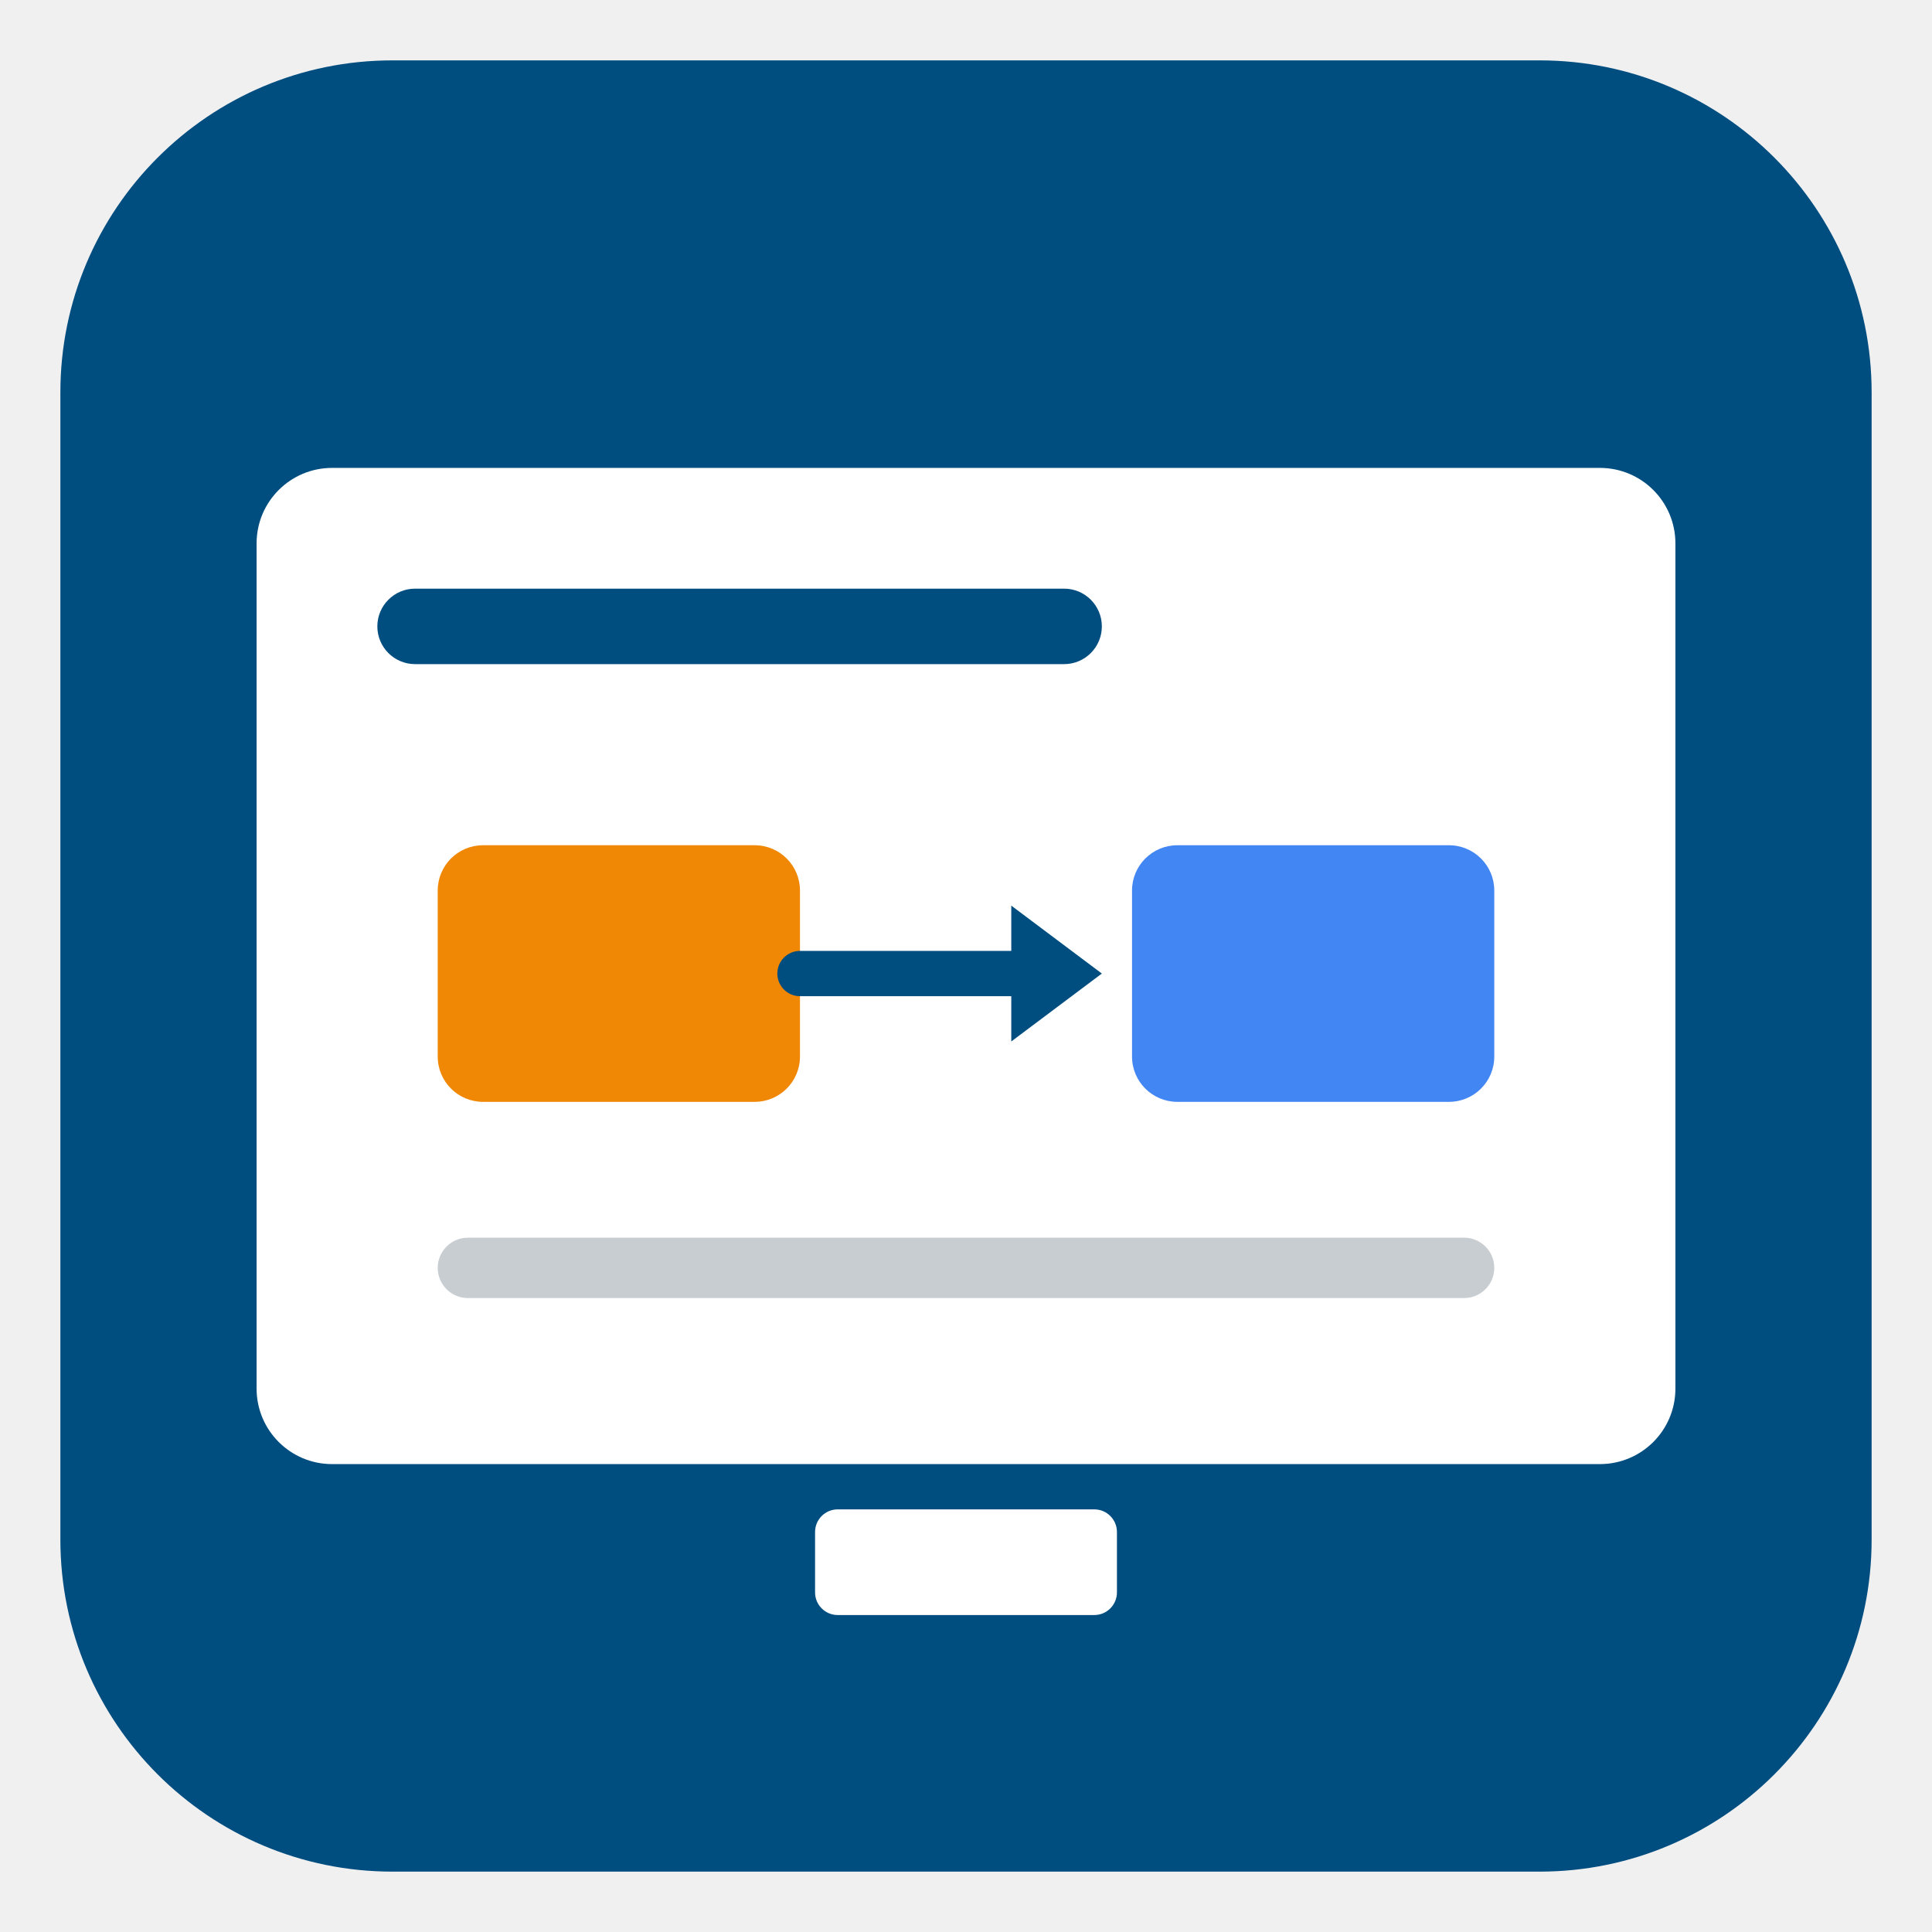
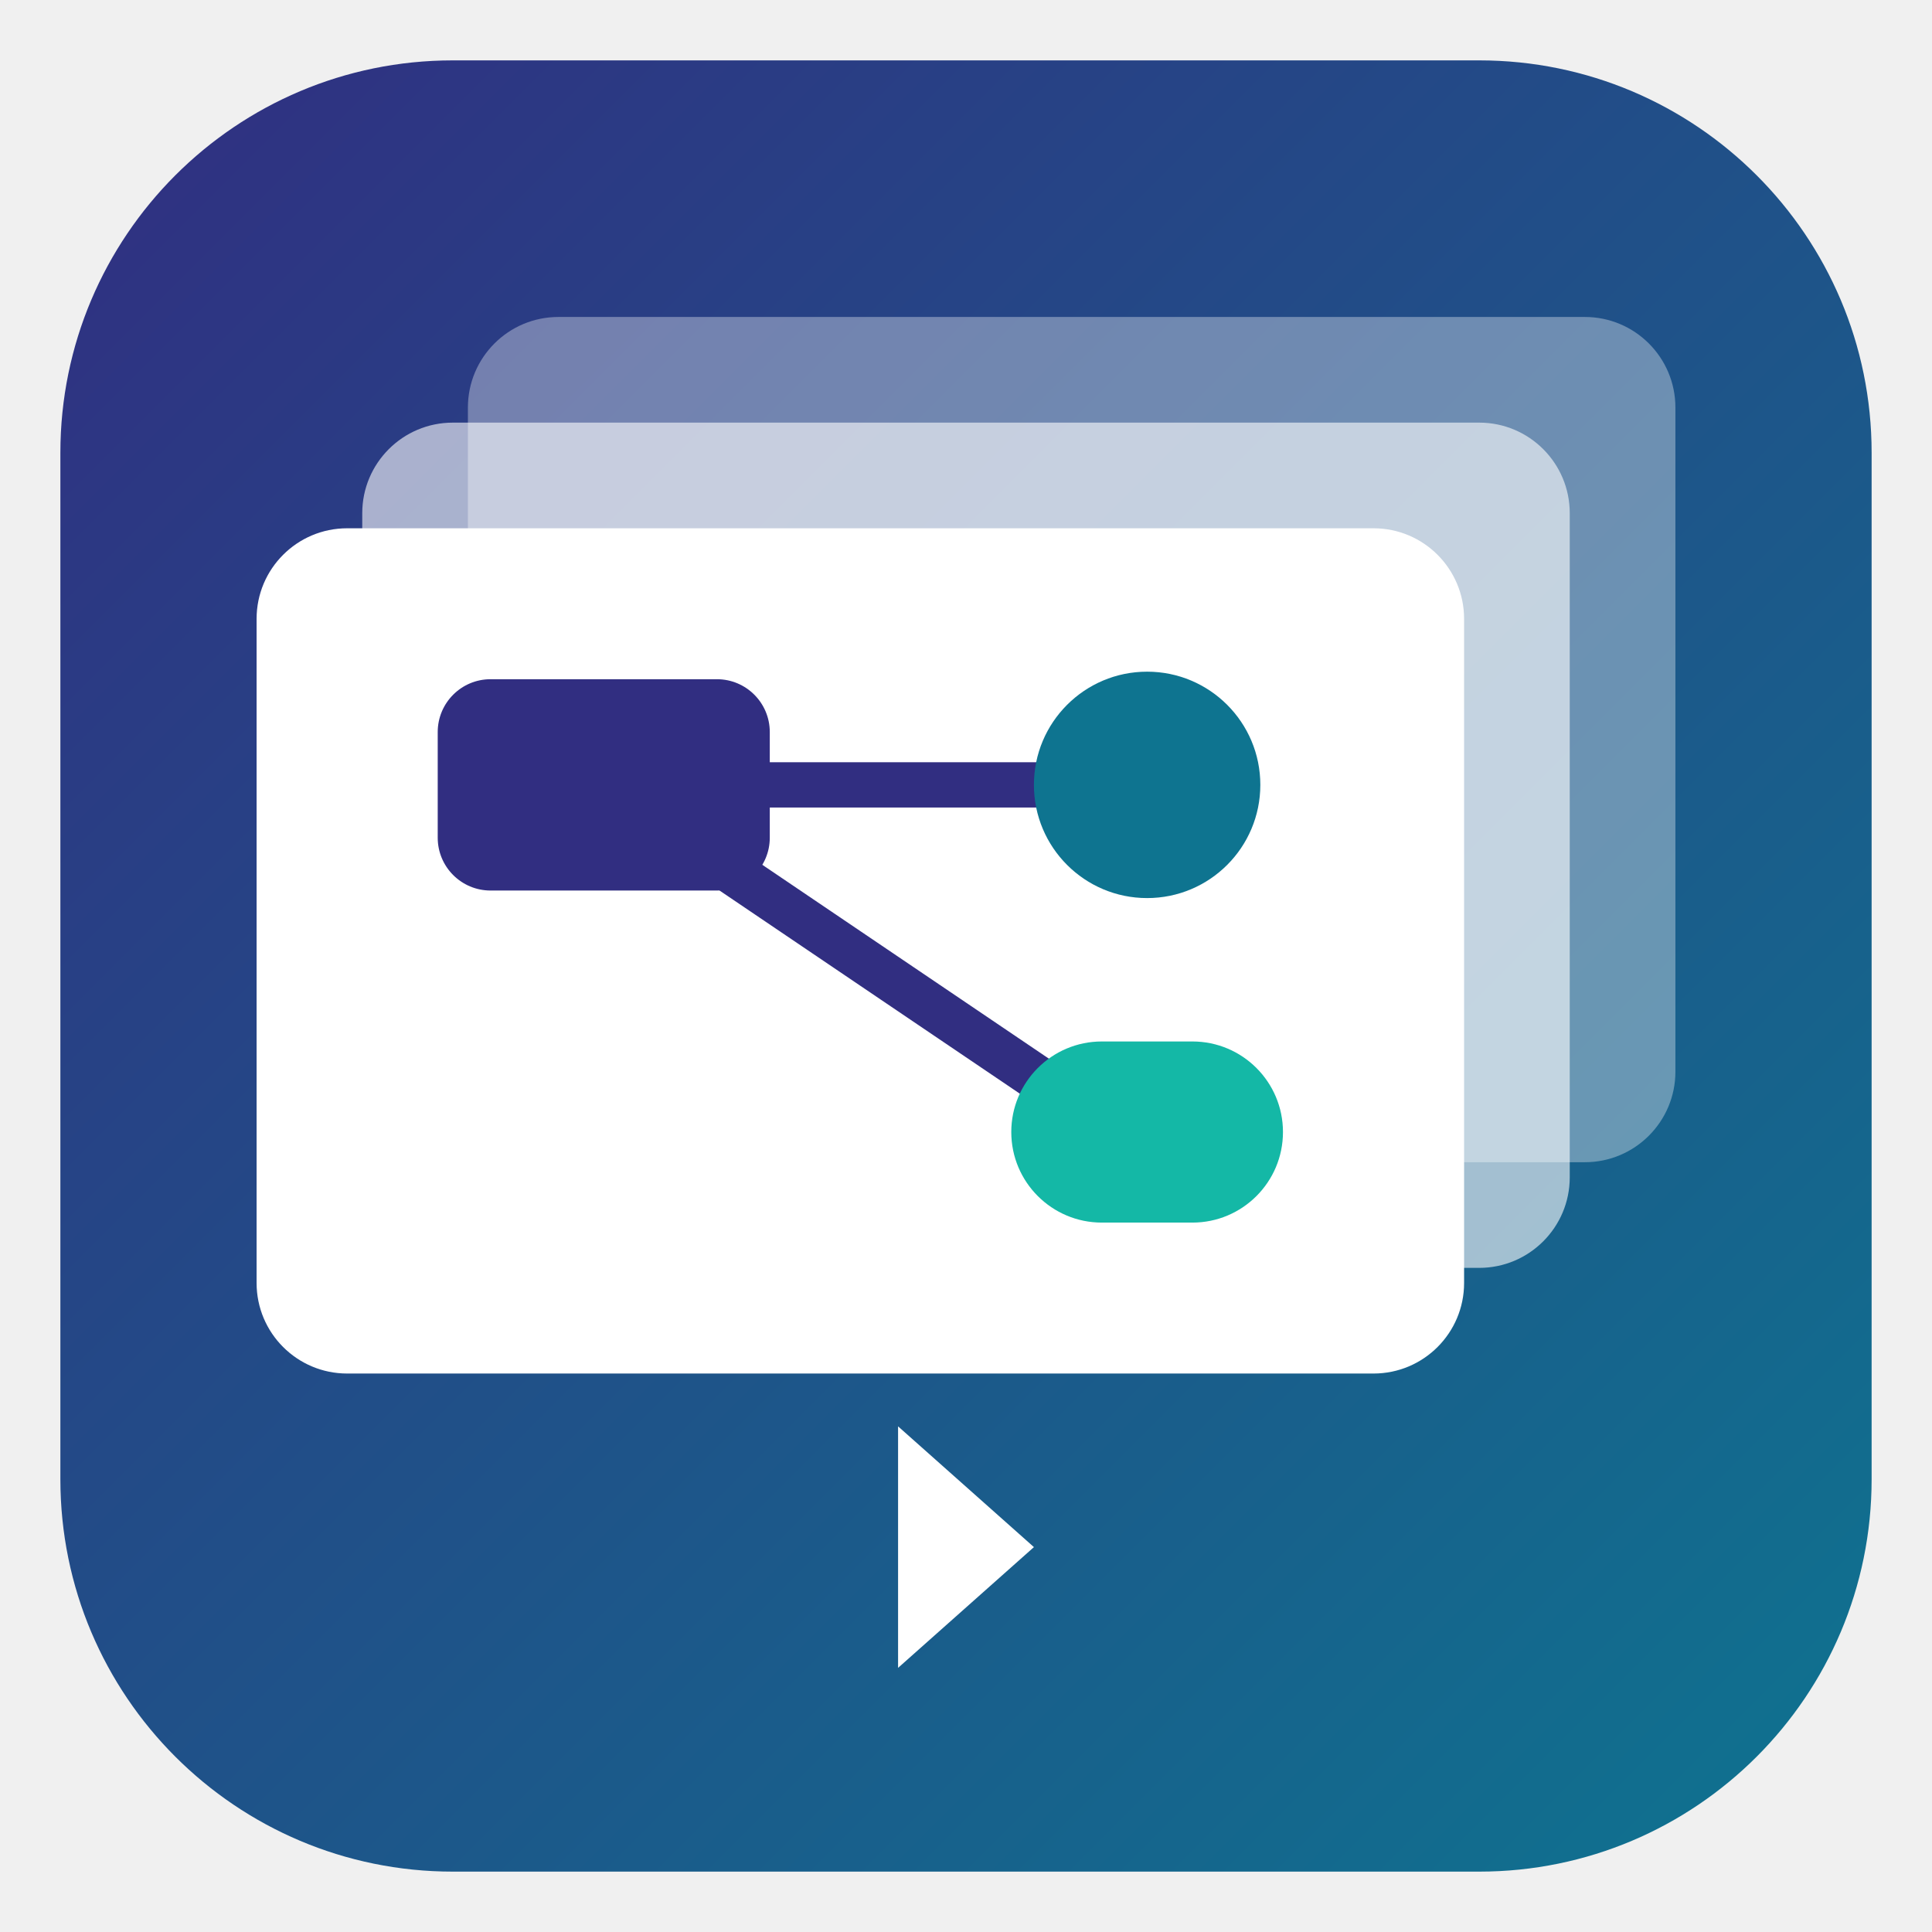
<svg xmlns="http://www.w3.org/2000/svg" width="256" height="256" viewBox="0 0 256 256">
-   <rect x="8" y="8" width="240" height="240" rx="44" fill="#004D80" />
-   <rect x="34" y="62" width="188" height="132" rx="10" fill="#FFFFFF" />
-   <rect x="50" y="78" width="96" height="10" rx="5" fill="#004D80" />
-   <rect x="58" y="112" width="48" height="34" rx="6" fill="#F08705" />
-   <rect x="150" y="112" width="48" height="34" rx="6" fill="#4286F4" />
-   <path d="M106 129 H140" stroke="#004D80" stroke-width="6" stroke-linecap="round" />
-   <path d="M134 120 L146 129 L134 138 Z" fill="#004D80" />
-   <rect x="58" y="164" width="140" height="8" rx="4" fill="#C8CDD2" />
-   <rect x="108" y="200" width="40" height="14" rx="3" fill="#FFFFFF" />
+   <defs>
+     <linearGradient id="ground" x1="0" y1="0" x2="1" y2="1">
+       <stop offset="0" stop-color="#312E81" />
+       <stop offset="1" stop-color="#0E7490" />
+     </linearGradient>
+   </defs>
+   <rect x="8" y="8" width="240" height="240" rx="52" fill="url(#ground)" />
+   <rect x="62" y="42" width="160" height="112" rx="12" fill="#FFFFFF" opacity="0.35" />
+   <rect x="48" y="56" width="160" height="112" rx="12" fill="#FFFFFF" opacity="0.6" />
+   <rect x="34" y="70" width="160" height="112" rx="12" fill="#FFFFFF" />
+   <path d="M80 104 L148 104 M80 104 L148 150" stroke="#312E81" stroke-width="6" stroke-linecap="round" fill="none" />
+   <rect x="58" y="90" width="44" height="28" rx="7" fill="#312E81" />
+   <circle cx="152" cy="104" r="15" fill="#0E7490" />
+   <rect x="134" y="138" width="36" height="24" rx="12" fill="#14B8A6" />
+   <path d="M112 196 L144 196 L128 214 Z" fill="#FFFFFF" transform="rotate(-90 128 205)" />
</svg>
